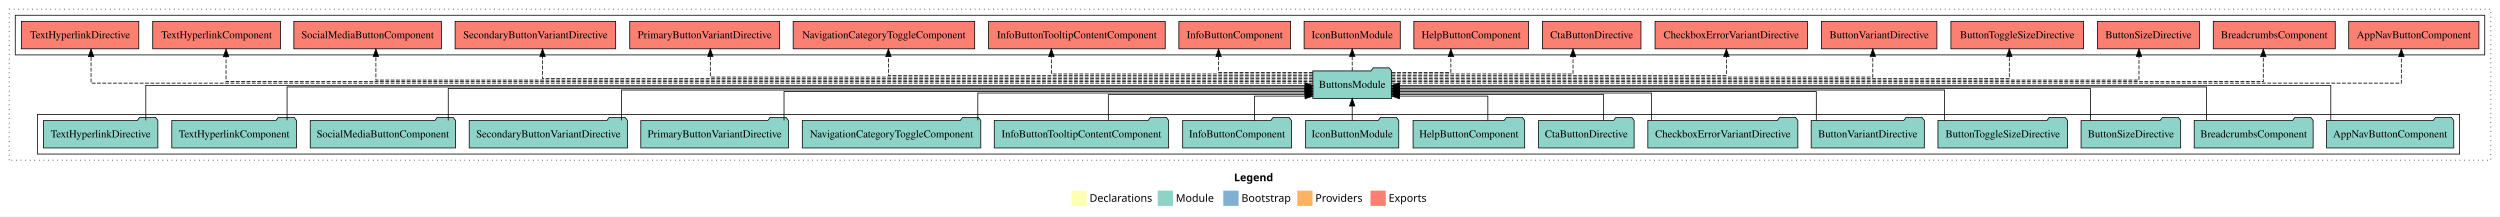
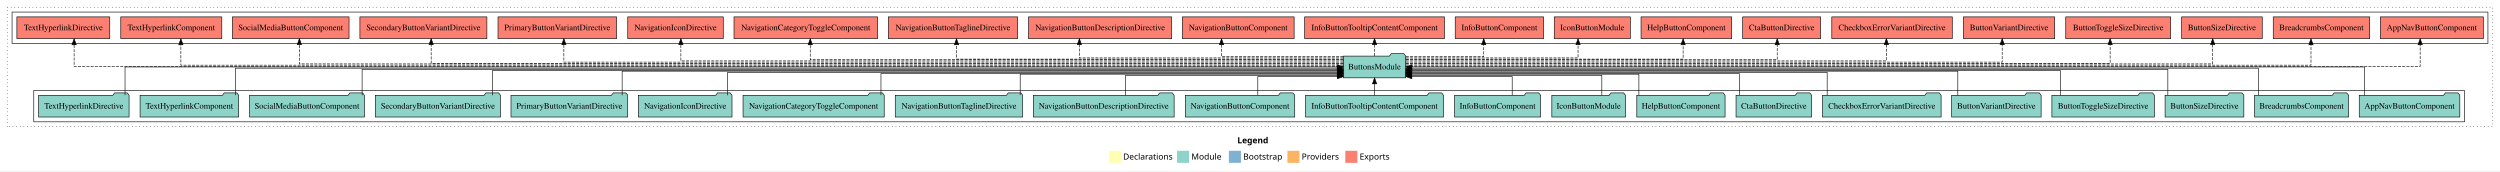
- <svg xmlns="http://www.w3.org/2000/svg" width="3278pt" height="284pt" viewBox="0.00 0.00 3278.00 284.00">
+ <svg xmlns="http://www.w3.org/2000/svg" width="4145pt" height="284pt" viewBox="0.00 0.00 4145.00 284.00">
  <g id="graph0" class="graph" transform="scale(1 1) rotate(0) translate(4 280)">
-     <polygon fill="white" stroke="transparent" points="-4,4 -4,-280 3274,-280 3274,4 -4,4" />
-     <text text-anchor="start" x="1614.01" y="-42.4" font-family="Times-12" font-weight="bold" font-size="14.00">Legend</text>
-     <polygon fill="#ffffb3" stroke="transparent" points="1401,-10 1401,-30 1421,-30 1421,-10 1401,-10" />
-     <text text-anchor="start" x="1424.63" y="-15.4" font-family="Times-12" font-size="14.00">  Declarations</text>
-     <polygon fill="#8dd3c7" stroke="transparent" points="1514,-10 1514,-30 1534,-30 1534,-10 1514,-10" />
-     <text text-anchor="start" x="1537.73" y="-15.4" font-family="Times-12" font-size="14.00">  Module</text>
-     <polygon fill="#80b1d3" stroke="transparent" points="1600,-10 1600,-30 1620,-30 1620,-10 1600,-10" />
-     <text text-anchor="start" x="1623.78" y="-15.4" font-family="Times-12" font-size="14.00">  Bootstrap</text>
-     <polygon fill="#fdb462" stroke="transparent" points="1697,-10 1697,-30 1717,-30 1717,-10 1697,-10" />
-     <text text-anchor="start" x="1720.67" y="-15.4" font-family="Times-12" font-size="14.00">  Providers</text>
-     <polygon fill="#fb8072" stroke="transparent" points="1793,-10 1793,-30 1813,-30 1813,-10 1793,-10" />
-     <text text-anchor="start" x="1816.73" y="-15.4" font-family="Times-12" font-size="14.00">  Exports</text>
+     <polygon fill="white" stroke="transparent" points="-4,4 -4,-280 4141,-280 4141,4 -4,4" />
+     <text text-anchor="start" x="2047.51" y="-42.4" font-family="Times-12" font-weight="bold" font-size="14.00">Legend</text>
+     <polygon fill="#ffffb3" stroke="transparent" points="1834.5,-10 1834.5,-30 1854.5,-30 1854.5,-10 1834.5,-10" />
+     <text text-anchor="start" x="1858.13" y="-15.4" font-family="Times-12" font-size="14.00">  Declarations</text>
+     <polygon fill="#8dd3c7" stroke="transparent" points="1947.5,-10 1947.5,-30 1967.5,-30 1967.5,-10 1947.5,-10" />
+     <text text-anchor="start" x="1971.23" y="-15.4" font-family="Times-12" font-size="14.00">  Module</text>
+     <polygon fill="#80b1d3" stroke="transparent" points="2033.5,-10 2033.5,-30 2053.5,-30 2053.5,-10 2033.5,-10" />
+     <text text-anchor="start" x="2057.28" y="-15.4" font-family="Times-12" font-size="14.00">  Bootstrap</text>
+     <polygon fill="#fdb462" stroke="transparent" points="2130.5,-10 2130.5,-30 2150.5,-30 2150.5,-10 2130.5,-10" />
+     <text text-anchor="start" x="2154.17" y="-15.4" font-family="Times-12" font-size="14.00">  Providers</text>
+     <polygon fill="#fb8072" stroke="transparent" points="2226.5,-10 2226.5,-30 2246.5,-30 2246.5,-10 2226.5,-10" />
+     <text text-anchor="start" x="2250.23" y="-15.4" font-family="Times-12" font-size="14.00">  Exports</text>
    <g id="clust1" class="cluster">
-       <polygon fill="none" stroke="black" stroke-dasharray="1,5" points="8,-70 8,-268 3262,-268 3262,-70 8,-70" />
+       <polygon fill="none" stroke="black" stroke-dasharray="1,5" points="8,-70 8,-268 4129,-268 4129,-70 8,-70" />
+     </g>
+     <g id="clust4" class="cluster">
+       <polygon fill="none" stroke="black" points="16,-208 16,-260 4121,-260 4121,-208 16,-208" />
    </g>
    <g id="clust3" class="cluster">
-       <polygon fill="none" stroke="black" points="45,-78 45,-130 3221,-130 3221,-78 45,-78" />
-     </g>
-     <g id="clust4" class="cluster">
-       <polygon fill="none" stroke="black" points="16,-208 16,-260 3254,-260 3254,-208 16,-208" />
+       <polygon fill="none" stroke="black" points="52,-78 52,-130 4082,-130 4082,-78 52,-78" />
    </g>
    <g id="node1" class="node">
-       <polygon fill="#8dd3c7" stroke="black" points="3213.38,-122 3210.38,-126 3189.38,-126 3186.38,-122 3046.62,-122 3046.62,-86 3213.38,-86 3213.38,-122" />
-       <text text-anchor="middle" x="3130" y="-99.8" font-family="Times,serif" font-size="14.00">AppNavButtonComponent</text>
+       <polygon fill="#8dd3c7" stroke="black" points="4074.38,-122 4071.38,-126 4050.38,-126 4047.38,-122 3907.62,-122 3907.62,-86 4074.38,-86 4074.38,-122" />
+       <text text-anchor="middle" x="3991" y="-99.8" font-family="Times,serif" font-size="14.00">AppNavButtonComponent</text>
+     </g>
+     <g id="node22" class="node">
+       <polygon fill="#8dd3c7" stroke="black" points="2326.61,-187 2323.61,-191 2302.61,-191 2299.61,-187 2223.39,-187 2223.39,-151 2326.61,-151 2326.61,-187" />
+       <text text-anchor="middle" x="2275" y="-164.8" font-family="Times,serif" font-size="14.00">ButtonsModule</text>
+     </g>
+     <g id="edge1" class="edge">
+       <path fill="none" stroke="black" d="M3916.15,-122.11C3916.15,-141.34 3916.15,-169 3916.15,-169 3916.15,-169 2336.83,-169 2336.83,-169" />
+       <polygon fill="black" stroke="black" points="2336.83,-165.5 2326.83,-169 2336.83,-172.5 2336.83,-165.5" />
+     </g>
+     <g id="node2" class="node">
+       <polygon fill="#8dd3c7" stroke="black" points="3889.97,-122 3886.97,-126 3865.97,-126 3862.97,-122 3734.03,-122 3734.03,-86 3889.97,-86 3889.97,-122" />
+       <text text-anchor="middle" x="3812" y="-99.8" font-family="Times,serif" font-size="14.00">BreadcrumbsComponent</text>
+     </g>
+     <g id="edge2" class="edge">
+       <path fill="none" stroke="black" d="M3740.46,-122.22C3740.46,-140.83 3740.46,-167 3740.46,-167 3740.46,-167 2336.73,-167 2336.73,-167" />
+       <polygon fill="black" stroke="black" points="2336.73,-163.5 2326.73,-167 2336.73,-170.5 2336.73,-163.5" />
+     </g>
+     <g id="node3" class="node">
+       <polygon fill="#8dd3c7" stroke="black" points="3716.3,-122 3713.3,-126 3692.3,-126 3689.3,-122 3585.7,-122 3585.7,-86 3716.3,-86 3716.3,-122" />
+       <text text-anchor="middle" x="3651" y="-99.8" font-family="Times,serif" font-size="14.00">ButtonSizeDirective</text>
+     </g>
+     <g id="edge3" class="edge">
+       <path fill="none" stroke="black" d="M3590.29,-122.3C3590.29,-140.27 3590.29,-165 3590.29,-165 3590.29,-165 2336.56,-165 2336.56,-165" />
+       <polygon fill="black" stroke="black" points="2336.56,-161.5 2326.56,-165 2336.56,-168.5 2336.56,-161.5" />
+     </g>
+     <g id="node4" class="node">
+       <polygon fill="#8dd3c7" stroke="black" points="3567.96,-122 3564.96,-126 3543.96,-126 3540.96,-122 3398.04,-122 3398.04,-86 3567.96,-86 3567.96,-122" />
+       <text text-anchor="middle" x="3483" y="-99.8" font-family="Times,serif" font-size="14.00">ButtonToggleSizeDirective</text>
+     </g>
+     <g id="edge4" class="edge">
+       <path fill="none" stroke="black" d="M3412.05,-122.02C3412.05,-139.37 3412.05,-163 3412.05,-163 3412.05,-163 2336.81,-163 2336.81,-163" />
+       <polygon fill="black" stroke="black" points="2336.81,-159.5 2326.81,-163 2336.81,-166.5 2336.81,-159.5" />
+     </g>
+     <g id="node5" class="node">
+       <polygon fill="#8dd3c7" stroke="black" points="3380.18,-122 3377.18,-126 3356.18,-126 3353.18,-122 3231.82,-122 3231.82,-86 3380.18,-86 3380.18,-122" />
+       <text text-anchor="middle" x="3306" y="-99.8" font-family="Times,serif" font-size="14.00">ButtonVariantDirective</text>
+     </g>
+     <g id="edge5" class="edge">
+       <path fill="none" stroke="black" d="M3242.05,-122.03C3242.05,-139.06 3242.05,-162 3242.05,-162 3242.05,-162 2336.65,-162 2336.65,-162" />
+       <polygon fill="black" stroke="black" points="2336.65,-158.5 2326.65,-162 2336.65,-165.5 2336.65,-158.5" />
+     </g>
+     <g id="node6" class="node">
+       <polygon fill="#8dd3c7" stroke="black" points="3214.36,-122 3211.36,-126 3190.36,-126 3187.36,-122 3017.64,-122 3017.64,-86 3214.36,-86 3214.36,-122" />
+       <text text-anchor="middle" x="3116" y="-99.8" font-family="Times,serif" font-size="14.00">CheckboxErrorVariantDirective</text>
+     </g>
+     <g id="edge6" class="edge">
+       <path fill="none" stroke="black" d="M3025.44,-122.03C3025.44,-138.4 3025.44,-160 3025.44,-160 3025.44,-160 2336.58,-160 2336.58,-160" />
+       <polygon fill="black" stroke="black" points="2336.58,-156.5 2326.58,-160 2336.58,-163.5 2336.58,-156.5" />
+     </g>
+     <g id="node7" class="node">
+       <polygon fill="#8dd3c7" stroke="black" points="2999.64,-122 2996.64,-126 2975.64,-126 2972.64,-122 2874.36,-122 2874.36,-86 2999.64,-86 2999.64,-122" />
+       <text text-anchor="middle" x="2937" y="-99.8" font-family="Times,serif" font-size="14.00">CtaButtonDirective</text>
+     </g>
+     <g id="edge7" class="edge">
+       <path fill="none" stroke="black" d="M2879.8,-122.28C2879.8,-137.95 2879.8,-158 2879.8,-158 2879.8,-158 2336.57,-158 2336.57,-158" />
+       <polygon fill="black" stroke="black" points="2336.57,-154.5 2326.57,-158 2336.57,-161.5 2336.57,-154.5" />
+     </g>
+     <g id="node8" class="node">
+       <polygon fill="#8dd3c7" stroke="black" points="2856.16,-122 2853.16,-126 2832.16,-126 2829.16,-122 2709.84,-122 2709.84,-86 2856.16,-86 2856.16,-122" />
+       <text text-anchor="middle" x="2783" y="-99.8" font-family="Times,serif" font-size="14.00">HelpButtonComponent</text>
+     </g>
+     <g id="edge8" class="edge">
+       <path fill="none" stroke="black" d="M2713.29,-122.24C2713.29,-137.57 2713.29,-157 2713.29,-157 2713.29,-157 2336.57,-157 2336.57,-157" />
+       <polygon fill="black" stroke="black" points="2336.57,-153.5 2326.57,-157 2336.57,-160.5 2336.57,-153.5" />
+     </g>
+     <g id="node9" class="node">
+       <polygon fill="#8dd3c7" stroke="black" points="2691.04,-122 2688.04,-126 2667.04,-126 2664.04,-122 2568.96,-122 2568.96,-86 2691.04,-86 2691.04,-122" />
+       <text text-anchor="middle" x="2630" y="-99.8" font-family="Times,serif" font-size="14.00">IconButtonModule</text>
+     </g>
+     <g id="edge9" class="edge">
+       <path fill="none" stroke="black" d="M2651.84,-122.12C2651.84,-136.78 2651.84,-155 2651.84,-155 2651.84,-155 2336.61,-155 2336.61,-155" />
+       <polygon fill="black" stroke="black" points="2336.61,-151.5 2326.61,-155 2336.61,-158.5 2336.61,-151.5" />
+     </g>
+     <g id="node10" class="node">
+       <polygon fill="#8dd3c7" stroke="black" points="2550.27,-122 2547.27,-126 2526.27,-126 2523.27,-122 2407.73,-122 2407.73,-86 2550.27,-86 2550.27,-122" />
+       <text text-anchor="middle" x="2479" y="-99.8" font-family="Times,serif" font-size="14.00">InfoButtonComponent</text>
+     </g>
+     <g id="edge10" class="edge">
+       <path fill="none" stroke="black" d="M2503.21,-122.25C2503.21,-136.18 2503.21,-153 2503.21,-153 2503.21,-153 2336.78,-153 2336.78,-153" />
+       <polygon fill="black" stroke="black" points="2336.78,-149.5 2326.78,-153 2336.78,-156.5 2336.78,-149.5" />
+     </g>
+     <g id="node11" class="node">
+       <polygon fill="#8dd3c7" stroke="black" points="2389.33,-122 2386.33,-126 2365.33,-126 2362.33,-122 2160.67,-122 2160.67,-86 2389.33,-86 2389.33,-122" />
+       <text text-anchor="middle" x="2275" y="-99.8" font-family="Times,serif" font-size="14.00">InfoButtonTooltipContentComponent</text>
+     </g>
+     <g id="edge11" class="edge">
+       <path fill="none" stroke="black" d="M2275,-122.11C2275,-122.11 2275,-140.99 2275,-140.99" />
+       <polygon fill="black" stroke="black" points="2271.5,-140.99 2275,-150.99 2278.5,-140.99 2271.5,-140.99" />
+     </g>
+     <g id="node12" class="node">
+       <polygon fill="#8dd3c7" stroke="black" points="2142.66,-122 2139.66,-126 2118.66,-126 2115.66,-122 1961.34,-122 1961.34,-86 2142.66,-86 2142.66,-122" />
+       <text text-anchor="middle" x="2052" y="-99.8" font-family="Times,serif" font-size="14.00">NavigationButtonComponent</text>
+     </g>
+     <g id="edge12" class="edge">
+       <path fill="none" stroke="black" d="M2081.44,-122.25C2081.44,-136.18 2081.44,-153 2081.44,-153 2081.44,-153 2213.38,-153 2213.38,-153" />
+       <polygon fill="black" stroke="black" points="2213.38,-156.5 2223.38,-153 2213.38,-149.5 2213.38,-156.5" />
+     </g>
+     <g id="node13" class="node">
+       <polygon fill="#8dd3c7" stroke="black" points="1942.72,-122 1939.72,-126 1918.72,-126 1915.72,-122 1709.28,-122 1709.28,-86 1942.72,-86 1942.72,-122" />
+       <text text-anchor="middle" x="1826" y="-99.8" font-family="Times,serif" font-size="14.00">NavigationButtonDescriptionDirective</text>
+     </g>
+     <g id="edge13" class="edge">
+       <path fill="none" stroke="black" d="M1862.12,-122.12C1862.12,-136.78 1862.12,-155 1862.12,-155 1862.12,-155 2213.13,-155 2213.13,-155" />
+       <polygon fill="black" stroke="black" points="2213.13,-158.5 2223.13,-155 2213.13,-151.5 2213.13,-158.5" />
+     </g>
+     <g id="node14" class="node">
+       <polygon fill="#8dd3c7" stroke="black" points="1691.67,-122 1688.67,-126 1667.67,-126 1664.67,-122 1480.33,-122 1480.33,-86 1691.67,-86 1691.67,-122" />
+       <text text-anchor="middle" x="1586" y="-99.8" font-family="Times,serif" font-size="14.00">NavigationButtonTaglineDirective</text>
+     </g>
+     <g id="edge14" class="edge">
+       <path fill="none" stroke="black" d="M1687.46,-122.24C1687.46,-137.57 1687.46,-157 1687.46,-157 1687.46,-157 2213.37,-157 2213.37,-157" />
+       <polygon fill="black" stroke="black" points="2213.37,-160.5 2223.37,-157 2213.37,-153.5 2213.37,-160.5" />
+     </g>
+     <g id="node15" class="node">
+       <polygon fill="#8dd3c7" stroke="black" points="1462.02,-122 1459.02,-126 1438.02,-126 1435.02,-122 1227.98,-122 1227.98,-86 1462.02,-86 1462.02,-122" />
+       <text text-anchor="middle" x="1345" y="-99.8" font-family="Times,serif" font-size="14.00">NavigationCategoryToggleComponent</text>
+     </g>
+     <g id="edge15" class="edge">
+       <path fill="none" stroke="black" d="M1456.63,-122.28C1456.63,-137.95 1456.63,-158 1456.63,-158 1456.63,-158 2213.19,-158 2213.19,-158" />
+       <polygon fill="black" stroke="black" points="2213.19,-161.5 2223.19,-158 2213.19,-154.5 2213.19,-161.5" />
+     </g>
+     <g id="node16" class="node">
+       <polygon fill="#8dd3c7" stroke="black" points="1209.67,-122 1206.67,-126 1185.67,-126 1182.67,-122 1054.33,-122 1054.33,-86 1209.67,-86 1209.67,-122" />
+       <text text-anchor="middle" x="1132" y="-99.8" font-family="Times,serif" font-size="14.00">NavigationIconDirective</text>
+     </g>
+     <g id="edge16" class="edge">
+       <path fill="none" stroke="black" d="M1202.46,-122.03C1202.46,-138.4 1202.46,-160 1202.46,-160 1202.46,-160 2213.27,-160 2213.27,-160" />
+       <polygon fill="black" stroke="black" points="2213.27,-163.5 2223.27,-160 2213.27,-156.5 2213.27,-163.5" />
+     </g>
+     <g id="node17" class="node">
+       <polygon fill="#8dd3c7" stroke="black" points="1036.78,-122 1033.78,-126 1012.78,-126 1009.78,-122 843.22,-122 843.22,-86 1036.78,-86 1036.78,-122" />
+       <text text-anchor="middle" x="940" y="-99.8" font-family="Times,serif" font-size="14.00">PrimaryButtonVariantDirective</text>
+     </g>
+     <g id="edge17" class="edge">
+       <path fill="none" stroke="black" d="M1027.51,-122.03C1027.51,-139.06 1027.51,-162 1027.51,-162 1027.51,-162 2213.38,-162 2213.38,-162" />
+       <polygon fill="black" stroke="black" points="2213.38,-165.5 2223.38,-162 2213.38,-158.5 2213.38,-165.5" />
    </g>
    <g id="node18" class="node">
-       <polygon fill="#8dd3c7" stroke="black" points="1820.61,-187 1817.61,-191 1796.61,-191 1793.61,-187 1717.39,-187 1717.39,-151 1820.61,-151 1820.61,-187" />
-       <text text-anchor="middle" x="1769" y="-164.8" font-family="Times,serif" font-size="14.00">ButtonsModule</text>
-     </g>
-     <g id="edge1" class="edge">
-       <path fill="none" stroke="black" d="M3052.15,-122.17C3052.15,-141.09 3052.15,-168 3052.15,-168 3052.15,-168 1830.89,-168 1830.89,-168" />
-       <polygon fill="black" stroke="black" points="1830.89,-164.5 1820.89,-168 1830.89,-171.5 1830.89,-164.5" />
-     </g>
-     <g id="node2" class="node">
-       <polygon fill="#8dd3c7" stroke="black" points="3028.97,-122 3025.97,-126 3004.97,-126 3001.97,-122 2873.03,-122 2873.03,-86 3028.97,-86 3028.97,-122" />
-       <text text-anchor="middle" x="2951" y="-99.8" font-family="Times,serif" font-size="14.00">BreadcrumbsComponent</text>
-     </g>
-     <g id="edge2" class="edge">
-       <path fill="none" stroke="black" d="M2889.08,-122.27C2889.08,-140.56 2889.08,-166 2889.08,-166 2889.08,-166 1830.78,-166 1830.78,-166" />
-       <polygon fill="black" stroke="black" points="1830.78,-162.5 1820.78,-166 1830.78,-169.5 1830.78,-162.5" />
-     </g>
-     <g id="node3" class="node">
-       <polygon fill="#8dd3c7" stroke="black" points="2855.3,-122 2852.3,-126 2831.3,-126 2828.3,-122 2724.7,-122 2724.7,-86 2855.3,-86 2855.3,-122" />
-       <text text-anchor="middle" x="2790" y="-99.8" font-family="Times,serif" font-size="14.00">ButtonSizeDirective</text>
-     </g>
-     <g id="edge3" class="edge">
-       <path fill="none" stroke="black" d="M2736.91,-122C2736.91,-139.68 2736.91,-164 2736.91,-164 2736.91,-164 1830.7,-164 1830.7,-164" />
-       <polygon fill="black" stroke="black" points="1830.7,-160.5 1820.7,-164 1830.7,-167.5 1830.7,-160.5" />
-     </g>
-     <g id="node4" class="node">
-       <polygon fill="#8dd3c7" stroke="black" points="2706.96,-122 2703.96,-126 2682.96,-126 2679.96,-122 2537.04,-122 2537.04,-86 2706.96,-86 2706.96,-122" />
-       <text text-anchor="middle" x="2622" y="-99.8" font-family="Times,serif" font-size="14.00">ButtonToggleSizeDirective</text>
-     </g>
-     <g id="edge4" class="edge">
-       <path fill="none" stroke="black" d="M2545.64,-122.03C2545.64,-139.06 2545.64,-162 2545.64,-162 2545.64,-162 1830.56,-162 1830.56,-162" />
-       <polygon fill="black" stroke="black" points="1830.56,-158.5 1820.56,-162 1830.56,-165.5 1830.56,-158.5" />
-     </g>
-     <g id="node5" class="node">
-       <polygon fill="#8dd3c7" stroke="black" points="2519.18,-122 2516.18,-126 2495.18,-126 2492.18,-122 2370.82,-122 2370.82,-86 2519.18,-86 2519.18,-122" />
-       <text text-anchor="middle" x="2445" y="-99.8" font-family="Times,serif" font-size="14.00">ButtonVariantDirective</text>
-     </g>
-     <g id="edge5" class="edge">
-       <path fill="none" stroke="black" d="M2377.54,-122.03C2377.54,-138.4 2377.54,-160 2377.54,-160 2377.54,-160 1830.62,-160 1830.62,-160" />
-       <polygon fill="black" stroke="black" points="1830.62,-156.5 1820.62,-160 1830.62,-163.5 1830.62,-156.5" />
-     </g>
-     <g id="node6" class="node">
-       <polygon fill="#8dd3c7" stroke="black" points="2353.36,-122 2350.36,-126 2329.36,-126 2326.36,-122 2156.64,-122 2156.64,-86 2353.36,-86 2353.36,-122" />
-       <text text-anchor="middle" x="2255" y="-99.8" font-family="Times,serif" font-size="14.00">CheckboxErrorVariantDirective</text>
-     </g>
-     <g id="edge6" class="edge">
-       <path fill="none" stroke="black" d="M2161.44,-122.28C2161.44,-137.95 2161.44,-158 2161.44,-158 2161.44,-158 1830.71,-158 1830.71,-158" />
-       <polygon fill="black" stroke="black" points="1830.71,-154.5 1820.71,-158 1830.71,-161.5 1830.71,-154.5" />
-     </g>
-     <g id="node7" class="node">
-       <polygon fill="#8dd3c7" stroke="black" points="2138.64,-122 2135.64,-126 2114.64,-126 2111.64,-122 2013.36,-122 2013.36,-86 2138.64,-86 2138.64,-122" />
-       <text text-anchor="middle" x="2076" y="-99.8" font-family="Times,serif" font-size="14.00">CtaButtonDirective</text>
-     </g>
-     <g id="edge7" class="edge">
-       <path fill="none" stroke="black" d="M2098.69,-122.19C2098.69,-137.18 2098.69,-156 2098.69,-156 2098.69,-156 1830.88,-156 1830.88,-156" />
-       <polygon fill="black" stroke="black" points="1830.88,-152.5 1820.88,-156 1830.88,-159.5 1830.88,-152.5" />
-     </g>
-     <g id="node8" class="node">
-       <polygon fill="#8dd3c7" stroke="black" points="1995.16,-122 1992.16,-126 1971.16,-126 1968.16,-122 1848.84,-122 1848.84,-86 1995.16,-86 1995.16,-122" />
-       <text text-anchor="middle" x="1922" y="-99.8" font-family="Times,serif" font-size="14.00">HelpButtonComponent</text>
-     </g>
-     <g id="edge8" class="edge">
-       <path fill="none" stroke="black" d="M1946.86,-122.05C1946.86,-136.37 1946.86,-154 1946.86,-154 1946.86,-154 1830.92,-154 1830.92,-154" />
-       <polygon fill="black" stroke="black" points="1830.92,-150.5 1820.92,-154 1830.92,-157.5 1830.92,-150.5" />
-     </g>
-     <g id="node9" class="node">
-       <polygon fill="#8dd3c7" stroke="black" points="1830.04,-122 1827.04,-126 1806.04,-126 1803.04,-122 1707.96,-122 1707.96,-86 1830.04,-86 1830.04,-122" />
-       <text text-anchor="middle" x="1769" y="-99.8" font-family="Times,serif" font-size="14.00">IconButtonModule</text>
-     </g>
-     <g id="edge9" class="edge">
-       <path fill="none" stroke="black" d="M1769,-122.11C1769,-122.11 1769,-140.99 1769,-140.99" />
-       <polygon fill="black" stroke="black" points="1765.5,-140.99 1769,-150.99 1772.5,-140.99 1765.5,-140.99" />
-     </g>
-     <g id="node10" class="node">
-       <polygon fill="#8dd3c7" stroke="black" points="1689.27,-122 1686.27,-126 1665.27,-126 1662.27,-122 1546.73,-122 1546.73,-86 1689.27,-86 1689.27,-122" />
-       <text text-anchor="middle" x="1618" y="-99.8" font-family="Times,serif" font-size="14.00">InfoButtonComponent</text>
-     </g>
-     <g id="edge10" class="edge">
-       <path fill="none" stroke="black" d="M1640.96,-122.05C1640.96,-136.37 1640.96,-154 1640.96,-154 1640.96,-154 1707.29,-154 1707.29,-154" />
-       <polygon fill="black" stroke="black" points="1707.29,-157.5 1717.29,-154 1707.29,-150.5 1707.29,-157.5" />
-     </g>
-     <g id="node11" class="node">
-       <polygon fill="#8dd3c7" stroke="black" points="1528.33,-122 1525.33,-126 1504.33,-126 1501.33,-122 1299.67,-122 1299.67,-86 1528.33,-86 1528.33,-122" />
-       <text text-anchor="middle" x="1414" y="-99.8" font-family="Times,serif" font-size="14.00">InfoButtonTooltipContentComponent</text>
-     </g>
-     <g id="edge11" class="edge">
-       <path fill="none" stroke="black" d="M1449.22,-122.19C1449.22,-137.18 1449.22,-156 1449.22,-156 1449.22,-156 1707.27,-156 1707.27,-156" />
-       <polygon fill="black" stroke="black" points="1707.27,-159.5 1717.27,-156 1707.27,-152.5 1707.27,-159.5" />
-     </g>
-     <g id="node12" class="node">
-       <polygon fill="#8dd3c7" stroke="black" points="1282.02,-122 1279.02,-126 1258.02,-126 1255.02,-122 1047.98,-122 1047.98,-86 1282.02,-86 1282.02,-122" />
-       <text text-anchor="middle" x="1165" y="-99.8" font-family="Times,serif" font-size="14.00">NavigationCategoryToggleComponent</text>
-     </g>
-     <g id="edge12" class="edge">
-       <path fill="none" stroke="black" d="M1278.13,-122.28C1278.13,-137.95 1278.13,-158 1278.13,-158 1278.13,-158 1707.4,-158 1707.4,-158" />
-       <polygon fill="black" stroke="black" points="1707.4,-161.5 1717.4,-158 1707.4,-154.5 1707.4,-161.5" />
-     </g>
-     <g id="node13" class="node">
-       <polygon fill="#8dd3c7" stroke="black" points="1029.78,-122 1026.78,-126 1005.78,-126 1002.78,-122 836.22,-122 836.22,-86 1029.78,-86 1029.78,-122" />
-       <text text-anchor="middle" x="933" y="-99.8" font-family="Times,serif" font-size="14.00">PrimaryButtonVariantDirective</text>
-     </g>
-     <g id="edge13" class="edge">
-       <path fill="none" stroke="black" d="M1024.01,-122.03C1024.01,-138.4 1024.01,-160 1024.01,-160 1024.01,-160 1707.21,-160 1707.21,-160" />
-       <polygon fill="black" stroke="black" points="1707.21,-163.5 1717.21,-160 1707.21,-156.5 1707.21,-163.5" />
-     </g>
-     <g id="node14" class="node">
-       <polygon fill="#8dd3c7" stroke="black" points="818.77,-122 815.77,-126 794.77,-126 791.77,-122 611.23,-122 611.23,-86 818.77,-86 818.77,-122" />
-       <text text-anchor="middle" x="715" y="-99.8" font-family="Times,serif" font-size="14.00">SecondaryButtonVariantDirective</text>
-     </g>
-     <g id="edge14" class="edge">
-       <path fill="none" stroke="black" d="M811.01,-122.03C811.01,-139.06 811.01,-162 811.01,-162 811.01,-162 1707.15,-162 1707.15,-162" />
-       <polygon fill="black" stroke="black" points="1707.15,-165.5 1717.15,-162 1707.15,-158.5 1707.15,-165.5" />
-     </g>
-     <g id="node15" class="node">
-       <polygon fill="#8dd3c7" stroke="black" points="593.21,-122 590.21,-126 569.21,-126 566.21,-122 402.79,-122 402.79,-86 593.21,-86 593.21,-122" />
-       <text text-anchor="middle" x="498" y="-99.8" font-family="Times,serif" font-size="14.00">SocialMediaButtonComponent</text>
-     </g>
-     <g id="edge15" class="edge">
-       <path fill="none" stroke="black" d="M583.74,-122C583.74,-139.68 583.74,-164 583.74,-164 583.74,-164 1707.31,-164 1707.31,-164" />
-       <polygon fill="black" stroke="black" points="1707.31,-167.5 1717.31,-164 1707.31,-160.5 1707.31,-167.5" />
-     </g>
-     <g id="node16" class="node">
-       <polygon fill="#8dd3c7" stroke="black" points="384.75,-122 381.75,-126 360.75,-126 357.75,-122 221.25,-122 221.25,-86 384.75,-86 384.75,-122" />
-       <text text-anchor="middle" x="303" y="-99.8" font-family="Times,serif" font-size="14.00">TextHyperlinkComponent</text>
-     </g>
-     <g id="edge16" class="edge">
-       <path fill="none" stroke="black" d="M372.39,-122.27C372.39,-140.56 372.39,-166 372.39,-166 372.39,-166 1707.22,-166 1707.22,-166" />
-       <polygon fill="black" stroke="black" points="1707.22,-169.5 1717.22,-166 1707.22,-162.5 1707.22,-169.5" />
-     </g>
-     <g id="node17" class="node">
-       <polygon fill="#8dd3c7" stroke="black" points="203,-122 200,-126 179,-126 176,-122 53,-122 53,-86 203,-86 203,-122" />
-       <text text-anchor="middle" x="128" y="-99.8" font-family="Times,serif" font-size="14.00">TextHyperlinkDirective</text>
-     </g>
-     <g id="edge17" class="edge">
-       <path fill="none" stroke="black" d="M187.19,-122.17C187.19,-141.09 187.19,-168 187.19,-168 187.19,-168 1707.27,-168 1707.27,-168" />
-       <polygon fill="black" stroke="black" points="1707.27,-171.5 1717.27,-168 1707.27,-164.5 1707.27,-171.5" />
+       <polygon fill="#8dd3c7" stroke="black" points="825.77,-122 822.77,-126 801.77,-126 798.77,-122 618.23,-122 618.23,-86 825.77,-86 825.77,-122" />
+       <text text-anchor="middle" x="722" y="-99.8" font-family="Times,serif" font-size="14.00">SecondaryButtonVariantDirective</text>
+     </g>
+     <g id="edge18" class="edge">
+       <path fill="none" stroke="black" d="M812.5,-122.02C812.5,-139.37 812.5,-163 812.5,-163 812.5,-163 2213.38,-163 2213.38,-163" />
+       <polygon fill="black" stroke="black" points="2213.38,-166.5 2223.38,-163 2213.38,-159.5 2213.38,-166.5" />
    </g>
    <g id="node19" class="node">
-       <polygon fill="#fb8072" stroke="black" points="3246.38,-252 3075.62,-252 3075.62,-216 3246.38,-216 3246.38,-252" />
-       <text text-anchor="middle" x="3161" y="-229.8" font-family="Times,serif" font-size="14.00">AppNavButtonComponent </text>
-     </g>
-     <g id="edge18" class="edge">
-       <path fill="none" stroke="black" stroke-dasharray="5,2" d="M1820.83,-171C2071.33,-171 3144.62,-171 3144.62,-171 3144.62,-171 3144.62,-205.78 3144.62,-205.78" />
-       <polygon fill="black" stroke="black" points="3141.13,-205.78 3144.62,-215.78 3148.13,-205.78 3141.13,-205.78" />
+       <polygon fill="#8dd3c7" stroke="black" points="600.21,-122 597.21,-126 576.21,-126 573.21,-122 409.79,-122 409.79,-86 600.21,-86 600.21,-122" />
+       <text text-anchor="middle" x="505" y="-99.8" font-family="Times,serif" font-size="14.00">SocialMediaButtonComponent</text>
+     </g>
+     <g id="edge19" class="edge">
+       <path fill="none" stroke="black" d="M596.36,-122.3C596.36,-140.27 596.36,-165 596.36,-165 596.36,-165 2213.38,-165 2213.38,-165" />
+       <polygon fill="black" stroke="black" points="2213.38,-168.5 2223.38,-165 2213.38,-161.5 2213.38,-168.5" />
    </g>
    <g id="node20" class="node">
-       <polygon fill="#fb8072" stroke="black" points="3057.97,-252 2898.03,-252 2898.03,-216 3057.97,-216 3057.97,-252" />
-       <text text-anchor="middle" x="2978" y="-229.8" font-family="Times,serif" font-size="14.00">BreadcrumbsComponent </text>
-     </g>
-     <g id="edge19" class="edge">
-       <path fill="none" stroke="black" stroke-dasharray="5,2" d="M1820.71,-173C2050.01,-173 2963.62,-173 2963.62,-173 2963.62,-173 2963.62,-205.7 2963.62,-205.7" />
-       <polygon fill="black" stroke="black" points="2960.13,-205.7 2963.62,-215.7 2967.13,-205.7 2960.13,-205.7" />
+       <polygon fill="#8dd3c7" stroke="black" points="391.75,-122 388.75,-126 367.75,-126 364.75,-122 228.25,-122 228.25,-86 391.75,-86 391.75,-122" />
+       <text text-anchor="middle" x="310" y="-99.8" font-family="Times,serif" font-size="14.00">TextHyperlinkComponent</text>
+     </g>
+     <g id="edge20" class="edge">
+       <path fill="none" stroke="black" d="M386.51,-122.22C386.51,-140.83 386.51,-167 386.51,-167 386.51,-167 2213.02,-167 2213.02,-167" />
+       <polygon fill="black" stroke="black" points="2213.02,-170.5 2223.02,-167 2213.02,-163.5 2213.02,-170.5" />
    </g>
    <g id="node21" class="node">
-       <polygon fill="#fb8072" stroke="black" points="2879.8,-252 2746.2,-252 2746.2,-216 2879.8,-216 2879.8,-252" />
-       <text text-anchor="middle" x="2813" y="-229.8" font-family="Times,serif" font-size="14.00">ButtonSizeDirective </text>
-     </g>
-     <g id="edge20" class="edge">
-       <path fill="none" stroke="black" stroke-dasharray="5,2" d="M1820.87,-175C2030.06,-175 2800.62,-175 2800.62,-175 2800.62,-175 2800.62,-205.98 2800.62,-205.98" />
-       <polygon fill="black" stroke="black" points="2797.13,-205.98 2800.62,-215.98 2804.13,-205.98 2797.13,-205.98" />
-     </g>
-     <g id="node22" class="node">
-       <polygon fill="#fb8072" stroke="black" points="2727.96,-252 2554.04,-252 2554.04,-216 2727.96,-216 2727.96,-252" />
-       <text text-anchor="middle" x="2641" y="-229.8" font-family="Times,serif" font-size="14.00">ButtonToggleSizeDirective </text>
+       <polygon fill="#8dd3c7" stroke="black" points="210,-122 207,-126 186,-126 183,-122 60,-122 60,-86 210,-86 210,-122" />
+       <text text-anchor="middle" x="135" y="-99.8" font-family="Times,serif" font-size="14.00">TextHyperlinkDirective</text>
    </g>
    <g id="edge21" class="edge">
-       <path fill="none" stroke="black" stroke-dasharray="5,2" d="M1820.64,-177C2006.53,-177 2630.62,-177 2630.62,-177 2630.62,-177 2630.62,-205.96 2630.62,-205.96" />
-       <polygon fill="black" stroke="black" points="2627.13,-205.96 2630.62,-215.96 2634.13,-205.96 2627.13,-205.96" />
+       <path fill="none" stroke="black" d="M203.31,-122.11C203.31,-141.34 203.31,-169 203.31,-169 203.31,-169 2213.27,-169 2213.27,-169" />
+       <polygon fill="black" stroke="black" points="2213.27,-172.5 2223.27,-169 2213.27,-165.5 2213.27,-172.5" />
    </g>
    <g id="node23" class="node">
-       <polygon fill="#fb8072" stroke="black" points="2535.68,-252 2384.32,-252 2384.32,-216 2535.68,-216 2535.68,-252" />
-       <text text-anchor="middle" x="2460" y="-229.8" font-family="Times,serif" font-size="14.00">ButtonVariantDirective </text>
+       <polygon fill="#fb8072" stroke="black" points="4113.38,-252 3942.62,-252 3942.62,-216 4113.38,-216 4113.38,-252" />
+       <text text-anchor="middle" x="4028" y="-229.8" font-family="Times,serif" font-size="14.00">AppNavButtonComponent </text>
    </g>
    <g id="edge22" class="edge">
-       <path fill="none" stroke="black" stroke-dasharray="5,2" d="M1820.59,-179C1979.61,-179 2451.62,-179 2451.62,-179 2451.62,-179 2451.62,-205.99 2451.62,-205.99" />
-       <polygon fill="black" stroke="black" points="2448.13,-205.99 2451.62,-215.99 2455.13,-205.99 2448.13,-205.99" />
+       <path fill="none" stroke="black" stroke-dasharray="5,2" d="M2326.88,-170C2615.34,-170 4008.62,-170 4008.62,-170 4008.62,-170 4008.62,-205.83 4008.62,-205.83" />
+       <polygon fill="black" stroke="black" points="4005.13,-205.83 4008.62,-215.83 4012.13,-205.83 4005.13,-205.83" />
    </g>
    <g id="node24" class="node">
-       <polygon fill="#fb8072" stroke="black" points="2365.86,-252 2166.14,-252 2166.14,-216 2365.86,-216 2365.86,-252" />
-       <text text-anchor="middle" x="2266" y="-229.8" font-family="Times,serif" font-size="14.00">CheckboxErrorVariantDirective </text>
+       <polygon fill="#fb8072" stroke="black" points="3924.97,-252 3765.03,-252 3765.03,-216 3924.97,-216 3924.97,-252" />
+       <text text-anchor="middle" x="3845" y="-229.8" font-family="Times,serif" font-size="14.00">BreadcrumbsComponent </text>
    </g>
    <g id="edge23" class="edge">
-       <path fill="none" stroke="black" stroke-dasharray="5,2" d="M1820.58,-181C1946.54,-181 2259.62,-181 2259.62,-181 2259.62,-181 2259.62,-205.76 2259.62,-205.76" />
-       <polygon fill="black" stroke="black" points="2256.13,-205.76 2259.62,-215.76 2263.13,-205.76 2256.13,-205.76" />
+       <path fill="none" stroke="black" stroke-dasharray="5,2" d="M2326.66,-172C2596.06,-172 3827.62,-172 3827.62,-172 3827.62,-172 3827.62,-205.73 3827.62,-205.73" />
+       <polygon fill="black" stroke="black" points="3824.13,-205.73 3827.62,-215.73 3831.13,-205.73 3824.13,-205.73" />
    </g>
    <g id="node25" class="node">
-       <polygon fill="#fb8072" stroke="black" points="2147.64,-252 2018.36,-252 2018.36,-216 2147.64,-216 2147.64,-252" />
-       <text text-anchor="middle" x="2083" y="-229.8" font-family="Times,serif" font-size="14.00">CtaButtonDirective </text>
+       <polygon fill="#fb8072" stroke="black" points="3746.8,-252 3613.2,-252 3613.2,-216 3746.8,-216 3746.8,-252" />
+       <text text-anchor="middle" x="3680" y="-229.8" font-family="Times,serif" font-size="14.00">ButtonSizeDirective </text>
    </g>
    <g id="edge24" class="edge">
-       <path fill="none" stroke="black" stroke-dasharray="5,2" d="M1820.77,-183C1904.06,-183 2058.56,-183 2058.56,-183 2058.56,-183 2058.56,-205.88 2058.56,-205.88" />
-       <polygon fill="black" stroke="black" points="2055.06,-205.88 2058.56,-215.88 2062.06,-205.88 2055.06,-205.88" />
+       <path fill="none" stroke="black" stroke-dasharray="5,2" d="M2326.94,-174C2579.21,-174 3664.62,-174 3664.62,-174 3664.62,-174 3664.62,-206 3664.62,-206" />
+       <polygon fill="black" stroke="black" points="3661.13,-206 3664.62,-216 3668.13,-206 3661.13,-206" />
    </g>
    <g id="node26" class="node">
-       <polygon fill="#fb8072" stroke="black" points="2000.16,-252 1849.84,-252 1849.84,-216 2000.16,-216 2000.16,-252" />
-       <text text-anchor="middle" x="1925" y="-229.8" font-family="Times,serif" font-size="14.00">HelpButtonComponent </text>
+       <polygon fill="#fb8072" stroke="black" points="3594.96,-252 3421.04,-252 3421.04,-216 3594.96,-216 3594.96,-252" />
+       <text text-anchor="middle" x="3508" y="-229.8" font-family="Times,serif" font-size="14.00">ButtonToggleSizeDirective </text>
    </g>
    <g id="edge25" class="edge">
-       <path fill="none" stroke="black" stroke-dasharray="5,2" d="M1820.88,-185C1856.88,-185 1898.39,-185 1898.39,-185 1898.39,-185 1898.39,-205.75 1898.39,-205.75" />
-       <polygon fill="black" stroke="black" points="1894.89,-205.75 1898.39,-215.75 1901.89,-205.75 1894.89,-205.75" />
+       <path fill="none" stroke="black" stroke-dasharray="5,2" d="M2326.63,-175C2558.76,-175 3494.62,-175 3494.62,-175 3494.62,-175 3494.62,-205.98 3494.62,-205.98" />
+       <polygon fill="black" stroke="black" points="3491.13,-205.98 3494.62,-215.98 3498.13,-205.98 3491.13,-205.98" />
    </g>
    <g id="node27" class="node">
-       <polygon fill="#fb8072" stroke="black" points="1832.04,-252 1705.96,-252 1705.96,-216 1832.04,-216 1832.04,-252" />
-       <text text-anchor="middle" x="1769" y="-229.8" font-family="Times,serif" font-size="14.00">IconButtonModule </text>
+       <polygon fill="#fb8072" stroke="black" points="3402.68,-252 3251.32,-252 3251.32,-216 3402.68,-216 3402.68,-252" />
+       <text text-anchor="middle" x="3327" y="-229.8" font-family="Times,serif" font-size="14.00">ButtonVariantDirective </text>
    </g>
    <g id="edge26" class="edge">
-       <path fill="none" stroke="black" stroke-dasharray="5,2" d="M1769,-187.11C1769,-187.11 1769,-205.99 1769,-205.99" />
-       <polygon fill="black" stroke="black" points="1765.5,-205.99 1769,-215.99 1772.5,-205.99 1765.5,-205.99" />
+       <path fill="none" stroke="black" stroke-dasharray="5,2" d="M2326.6,-177C2536.58,-177 3315.62,-177 3315.62,-177 3315.62,-177 3315.62,-205.96 3315.62,-205.96" />
+       <polygon fill="black" stroke="black" points="3312.13,-205.96 3315.62,-215.96 3319.13,-205.96 3312.13,-205.96" />
    </g>
    <g id="node28" class="node">
-       <polygon fill="#fb8072" stroke="black" points="1688.27,-252 1541.73,-252 1541.73,-216 1688.27,-216 1688.27,-252" />
-       <text text-anchor="middle" x="1615" y="-229.8" font-family="Times,serif" font-size="14.00">InfoButtonComponent </text>
+       <polygon fill="#fb8072" stroke="black" points="3232.86,-252 3033.14,-252 3033.14,-216 3232.86,-216 3232.86,-252" />
+       <text text-anchor="middle" x="3133" y="-229.8" font-family="Times,serif" font-size="14.00">CheckboxErrorVariantDirective </text>
    </g>
    <g id="edge27" class="edge">
-       <path fill="none" stroke="black" stroke-dasharray="5,2" d="M1717.38,-185C1665.7,-185 1593.79,-185 1593.79,-185 1593.79,-185 1593.79,-205.75 1593.79,-205.75" />
-       <polygon fill="black" stroke="black" points="1590.29,-205.75 1593.79,-215.75 1597.29,-205.75 1590.29,-205.75" />
+       <path fill="none" stroke="black" stroke-dasharray="5,2" d="M2326.81,-179C2511.06,-179 3123.62,-179 3123.62,-179 3123.62,-179 3123.62,-205.99 3123.62,-205.99" />
+       <polygon fill="black" stroke="black" points="3120.13,-205.99 3123.62,-215.99 3127.13,-205.99 3120.13,-205.99" />
    </g>
    <g id="node29" class="node">
-       <polygon fill="#fb8072" stroke="black" points="1523.83,-252 1292.17,-252 1292.17,-216 1523.83,-216 1523.83,-252" />
-       <text text-anchor="middle" x="1408" y="-229.8" font-family="Times,serif" font-size="14.00">InfoButtonTooltipContentComponent </text>
+       <polygon fill="#fb8072" stroke="black" points="3014.64,-252 2885.36,-252 2885.36,-216 3014.64,-216 3014.64,-252" />
+       <text text-anchor="middle" x="2950" y="-229.8" font-family="Times,serif" font-size="14.00">CtaButtonDirective </text>
    </g>
    <g id="edge28" class="edge">
-       <path fill="none" stroke="black" stroke-dasharray="5,2" d="M1717.43,-183C1610.5,-183 1374.53,-183 1374.53,-183 1374.53,-183 1374.53,-205.88 1374.53,-205.88" />
-       <polygon fill="black" stroke="black" points="1371.03,-205.88 1374.53,-215.88 1378.03,-205.88 1371.03,-205.88" />
+       <path fill="none" stroke="black" stroke-dasharray="5,2" d="M2326.83,-181C2483.69,-181 2942.62,-181 2942.62,-181 2942.62,-181 2942.62,-205.76 2942.62,-205.76" />
+       <polygon fill="black" stroke="black" points="2939.13,-205.76 2942.62,-215.76 2946.13,-205.76 2939.13,-205.76" />
    </g>
    <g id="node30" class="node">
-       <polygon fill="#fb8072" stroke="black" points="1274.01,-252 1035.99,-252 1035.99,-216 1274.01,-216 1274.01,-252" />
-       <text text-anchor="middle" x="1155" y="-229.8" font-family="Times,serif" font-size="14.00">NavigationCategoryToggleComponent </text>
+       <polygon fill="#fb8072" stroke="black" points="2867.16,-252 2716.84,-252 2716.84,-216 2867.16,-216 2867.16,-252" />
+       <text text-anchor="middle" x="2792" y="-229.8" font-family="Times,serif" font-size="14.00">HelpButtonComponent </text>
    </g>
    <g id="edge29" class="edge">
-       <path fill="none" stroke="black" stroke-dasharray="5,2" d="M1717.41,-181C1570.58,-181 1160.88,-181 1160.88,-181 1160.88,-181 1160.88,-205.76 1160.88,-205.76" />
-       <polygon fill="black" stroke="black" points="1157.38,-205.76 1160.88,-215.76 1164.38,-205.76 1157.38,-205.76" />
+       <path fill="none" stroke="black" stroke-dasharray="5,2" d="M2326.87,-182C2456.94,-182 2786.62,-182 2786.62,-182 2786.62,-182 2786.62,-205.81 2786.62,-205.81" />
+       <polygon fill="black" stroke="black" points="2783.13,-205.81 2786.62,-215.81 2790.13,-205.81 2783.13,-205.81" />
    </g>
    <g id="node31" class="node">
+       <polygon fill="#fb8072" stroke="black" points="2699.04,-252 2572.96,-252 2572.96,-216 2699.04,-216 2699.04,-252" />
+       <text text-anchor="middle" x="2636" y="-229.8" font-family="Times,serif" font-size="14.00">IconButtonModule </text>
+     </g>
+     <g id="edge30" class="edge">
+       <path fill="none" stroke="black" stroke-dasharray="5,2" d="M2326.61,-184C2421.13,-184 2612.41,-184 2612.41,-184 2612.41,-184 2612.41,-205.95 2612.41,-205.95" />
+       <polygon fill="black" stroke="black" points="2608.91,-205.95 2612.41,-215.95 2615.91,-205.95 2608.91,-205.95" />
+     </g>
+     <g id="node32" class="node">
+       <polygon fill="#fb8072" stroke="black" points="2555.27,-252 2408.73,-252 2408.73,-216 2555.27,-216 2555.27,-252" />
+       <text text-anchor="middle" x="2482" y="-229.8" font-family="Times,serif" font-size="14.00">InfoButtonComponent </text>
+     </g>
+     <g id="edge31" class="edge">
+       <path fill="none" stroke="black" stroke-dasharray="5,2" d="M2326.88,-186C2380.37,-186 2456.04,-186 2456.04,-186 2456.04,-186 2456.04,-205.85 2456.04,-205.85" />
+       <polygon fill="black" stroke="black" points="2452.54,-205.85 2456.04,-215.85 2459.54,-205.85 2452.54,-205.85" />
+     </g>
+     <g id="node33" class="node">
+       <polygon fill="#fb8072" stroke="black" points="2390.83,-252 2159.17,-252 2159.17,-216 2390.83,-216 2390.83,-252" />
+       <text text-anchor="middle" x="2275" y="-229.8" font-family="Times,serif" font-size="14.00">InfoButtonTooltipContentComponent </text>
+     </g>
+     <g id="edge32" class="edge">
+       <path fill="none" stroke="black" stroke-dasharray="5,2" d="M2275,-187.11C2275,-187.11 2275,-205.99 2275,-205.99" />
+       <polygon fill="black" stroke="black" points="2271.5,-205.99 2275,-215.99 2278.5,-205.99 2271.5,-205.99" />
+     </g>
+     <g id="node34" class="node">
+       <polygon fill="#fb8072" stroke="black" points="2141.66,-252 1956.34,-252 1956.34,-216 2141.66,-216 2141.66,-252" />
+       <text text-anchor="middle" x="2049" y="-229.8" font-family="Times,serif" font-size="14.00">NavigationButtonComponent </text>
+     </g>
+     <g id="edge33" class="edge">
+       <path fill="none" stroke="black" stroke-dasharray="5,2" d="M2223.36,-186C2149.18,-186 2021.31,-186 2021.31,-186 2021.31,-186 2021.31,-205.85 2021.31,-205.85" />
+       <polygon fill="black" stroke="black" points="2017.81,-205.85 2021.31,-215.85 2024.81,-205.85 2017.81,-205.85" />
+     </g>
+     <g id="node35" class="node">
+       <polygon fill="#fb8072" stroke="black" points="1938.72,-252 1701.28,-252 1701.28,-216 1938.72,-216 1938.72,-252" />
+       <text text-anchor="middle" x="1820" y="-229.8" font-family="Times,serif" font-size="14.00">NavigationButtonDescriptionDirective </text>
+     </g>
+     <g id="edge34" class="edge">
+       <path fill="none" stroke="black" stroke-dasharray="5,2" d="M2223.09,-184C2097.15,-184 1785.63,-184 1785.63,-184 1785.63,-184 1785.63,-205.95 1785.63,-205.95" />
+       <polygon fill="black" stroke="black" points="1782.13,-205.95 1785.63,-215.95 1789.13,-205.95 1782.13,-205.95" />
+     </g>
+     <g id="node36" class="node">
+       <polygon fill="#fb8072" stroke="black" points="1683.17,-252 1468.83,-252 1468.83,-216 1683.17,-216 1683.17,-252" />
+       <text text-anchor="middle" x="1576" y="-229.8" font-family="Times,serif" font-size="14.00">NavigationButtonTaglineDirective </text>
+     </g>
+     <g id="edge35" class="edge">
+       <path fill="none" stroke="black" stroke-dasharray="5,2" d="M2223.19,-182C2062.27,-182 1581.88,-182 1581.88,-182 1581.88,-182 1581.88,-205.81 1581.88,-205.81" />
+       <polygon fill="black" stroke="black" points="1578.38,-205.81 1581.88,-215.81 1585.38,-205.81 1578.38,-205.81" />
+     </g>
+     <g id="node37" class="node">
+       <polygon fill="#fb8072" stroke="black" points="1451.01,-252 1212.99,-252 1212.99,-216 1451.01,-216 1451.01,-252" />
+       <text text-anchor="middle" x="1332" y="-229.8" font-family="Times,serif" font-size="14.00">NavigationCategoryToggleComponent </text>
+     </g>
+     <g id="edge36" class="edge">
+       <path fill="none" stroke="black" stroke-dasharray="5,2" d="M2223.36,-181C2027.22,-181 1339.38,-181 1339.38,-181 1339.38,-181 1339.38,-205.76 1339.38,-205.76" />
+       <polygon fill="black" stroke="black" points="1335.88,-205.76 1339.38,-215.76 1342.88,-205.76 1335.88,-205.76" />
+     </g>
+     <g id="node38" class="node">
+       <polygon fill="#fb8072" stroke="black" points="1195.17,-252 1036.83,-252 1036.83,-216 1195.17,-216 1195.17,-252" />
+       <text text-anchor="middle" x="1116" y="-229.8" font-family="Times,serif" font-size="14.00">NavigationIconDirective </text>
+     </g>
+     <g id="edge37" class="edge">
+       <path fill="none" stroke="black" stroke-dasharray="5,2" d="M2223.35,-179C1999.55,-179 1124.88,-179 1124.88,-179 1124.88,-179 1124.88,-205.99 1124.88,-205.99" />
+       <polygon fill="black" stroke="black" points="1121.38,-205.99 1124.88,-215.99 1128.38,-205.99 1121.38,-205.99" />
+     </g>
+     <g id="node39" class="node">
      <polygon fill="#fb8072" stroke="black" points="1018.28,-252 821.72,-252 821.72,-216 1018.28,-216 1018.28,-252" />
      <text text-anchor="middle" x="920" y="-229.8" font-family="Times,serif" font-size="14.00">PrimaryButtonVariantDirective </text>
    </g>
-     <g id="edge30" class="edge">
-       <path fill="none" stroke="black" stroke-dasharray="5,2" d="M1717.3,-179C1534.19,-179 927.38,-179 927.38,-179 927.38,-179 927.38,-205.99 927.38,-205.99" />
-       <polygon fill="black" stroke="black" points="923.88,-205.99 927.38,-215.99 930.88,-205.99 923.88,-205.99" />
-     </g>
-     <g id="node32" class="node">
+     <g id="edge38" class="edge">
+       <path fill="none" stroke="black" stroke-dasharray="5,2" d="M2223.13,-177C1976.11,-177 930.88,-177 930.88,-177 930.88,-177 930.88,-205.96 930.88,-205.96" />
+       <polygon fill="black" stroke="black" points="927.38,-205.96 930.88,-215.96 934.38,-205.96 927.38,-205.96" />
+     </g>
+     <g id="node40" class="node">
      <polygon fill="#fb8072" stroke="black" points="803.27,-252 592.73,-252 592.73,-216 803.27,-216 803.27,-252" />
      <text text-anchor="middle" x="698" y="-229.8" font-family="Times,serif" font-size="14.00">SecondaryButtonVariantDirective </text>
    </g>
-     <g id="edge31" class="edge">
-       <path fill="none" stroke="black" stroke-dasharray="5,2" d="M1717.44,-177C1504.83,-177 707.38,-177 707.38,-177 707.38,-177 707.38,-205.96 707.38,-205.96" />
-       <polygon fill="black" stroke="black" points="703.88,-205.96 707.38,-215.96 710.88,-205.96 703.88,-205.96" />
-     </g>
-     <g id="node33" class="node">
+     <g id="edge39" class="edge">
+       <path fill="none" stroke="black" stroke-dasharray="5,2" d="M2223.4,-175C1952.92,-175 710.88,-175 710.88,-175 710.88,-175 710.88,-205.98 710.88,-205.98" />
+       <polygon fill="black" stroke="black" points="707.38,-205.98 710.88,-215.98 714.38,-205.98 707.38,-205.98" />
+     </g>
+     <g id="node41" class="node">
      <polygon fill="#fb8072" stroke="black" points="574.71,-252 381.29,-252 381.29,-216 574.71,-216 574.71,-252" />
      <text text-anchor="middle" x="478" y="-229.8" font-family="Times,serif" font-size="14.00">SocialMediaButtonComponent </text>
    </g>
-     <g id="edge32" class="edge">
-       <path fill="none" stroke="black" stroke-dasharray="5,2" d="M1717.23,-175C1477.74,-175 488.88,-175 488.88,-175 488.88,-175 488.88,-205.98 488.88,-205.98" />
-       <polygon fill="black" stroke="black" points="485.38,-205.98 488.88,-215.98 492.38,-205.98 485.38,-205.98" />
-     </g>
-     <g id="node34" class="node">
+     <g id="edge40" class="edge">
+       <path fill="none" stroke="black" stroke-dasharray="5,2" d="M2223.09,-174C1929.73,-174 492.38,-174 492.38,-174 492.38,-174 492.38,-206 492.38,-206" />
+       <polygon fill="black" stroke="black" points="488.88,-206 492.38,-216 495.88,-206 488.88,-206" />
+     </g>
+     <g id="node42" class="node">
      <polygon fill="#fb8072" stroke="black" points="363.75,-252 196.25,-252 196.25,-216 363.75,-216 363.75,-252" />
      <text text-anchor="middle" x="280" y="-229.8" font-family="Times,serif" font-size="14.00">TextHyperlinkComponent </text>
    </g>
-     <g id="edge33" class="edge">
-       <path fill="none" stroke="black" stroke-dasharray="5,2" d="M1717.31,-173C1455.96,-173 292.38,-173 292.38,-173 292.38,-173 292.38,-205.7 292.38,-205.7" />
-       <polygon fill="black" stroke="black" points="288.88,-205.7 292.38,-215.7 295.88,-205.7 288.88,-205.7" />
-     </g>
-     <g id="node35" class="node">
+     <g id="edge41" class="edge">
+       <path fill="none" stroke="black" stroke-dasharray="5,2" d="M2223.33,-172C1911.69,-172 295.88,-172 295.88,-172 295.88,-172 295.88,-205.73 295.88,-205.73" />
+       <polygon fill="black" stroke="black" points="292.38,-205.73 295.88,-215.73 299.38,-205.73 292.38,-205.73" />
+     </g>
+     <g id="node43" class="node">
      <polygon fill="#fb8072" stroke="black" points="178,-252 24,-252 24,-216 178,-216 178,-252" />
      <text text-anchor="middle" x="101" y="-229.8" font-family="Times,serif" font-size="14.00">TextHyperlinkDirective </text>
    </g>
-     <g id="edge34" class="edge">
-       <path fill="none" stroke="black" stroke-dasharray="5,2" d="M1717.24,-171C1437.14,-171 115.38,-171 115.38,-171 115.38,-171 115.38,-205.78 115.38,-205.78" />
-       <polygon fill="black" stroke="black" points="111.88,-205.78 115.38,-215.78 118.88,-205.78 111.88,-205.78" />
+     <g id="edge42" class="edge">
+       <path fill="none" stroke="black" stroke-dasharray="5,2" d="M2223.3,-170C1895.41,-170 118.88,-170 118.88,-170 118.88,-170 118.88,-205.83 118.88,-205.83" />
+       <polygon fill="black" stroke="black" points="115.38,-205.83 118.88,-215.83 122.38,-205.83 115.38,-205.83" />
    </g>
  </g>
</svg>
